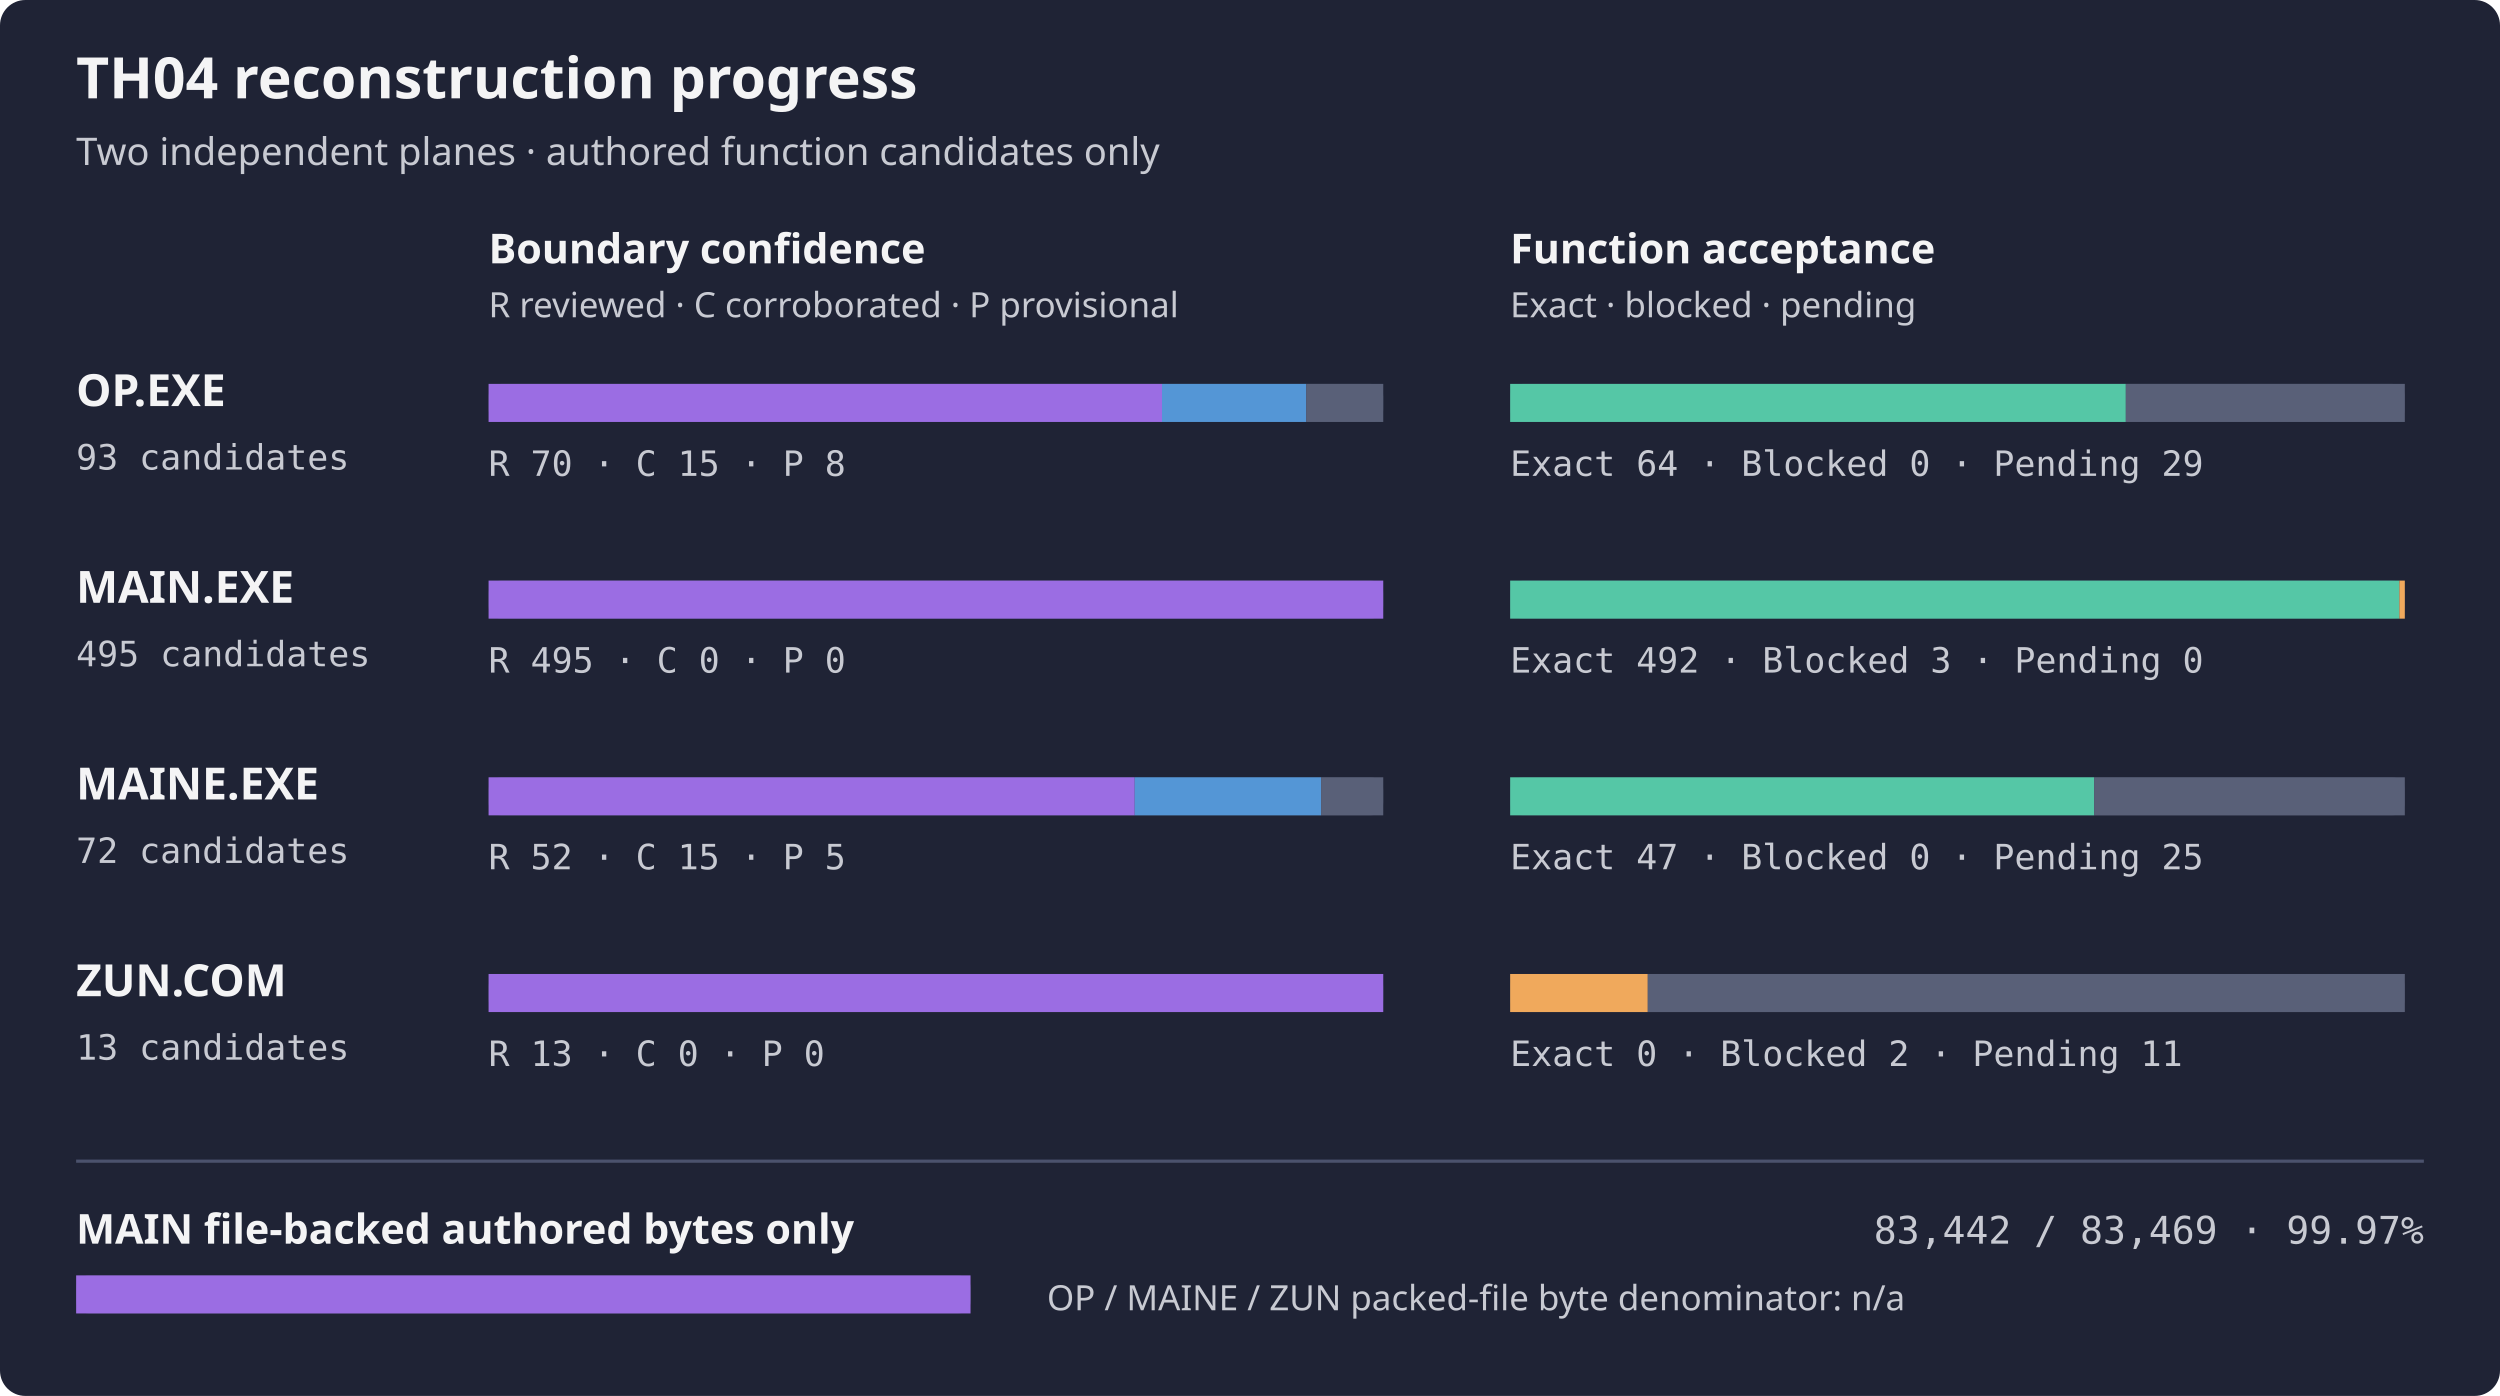
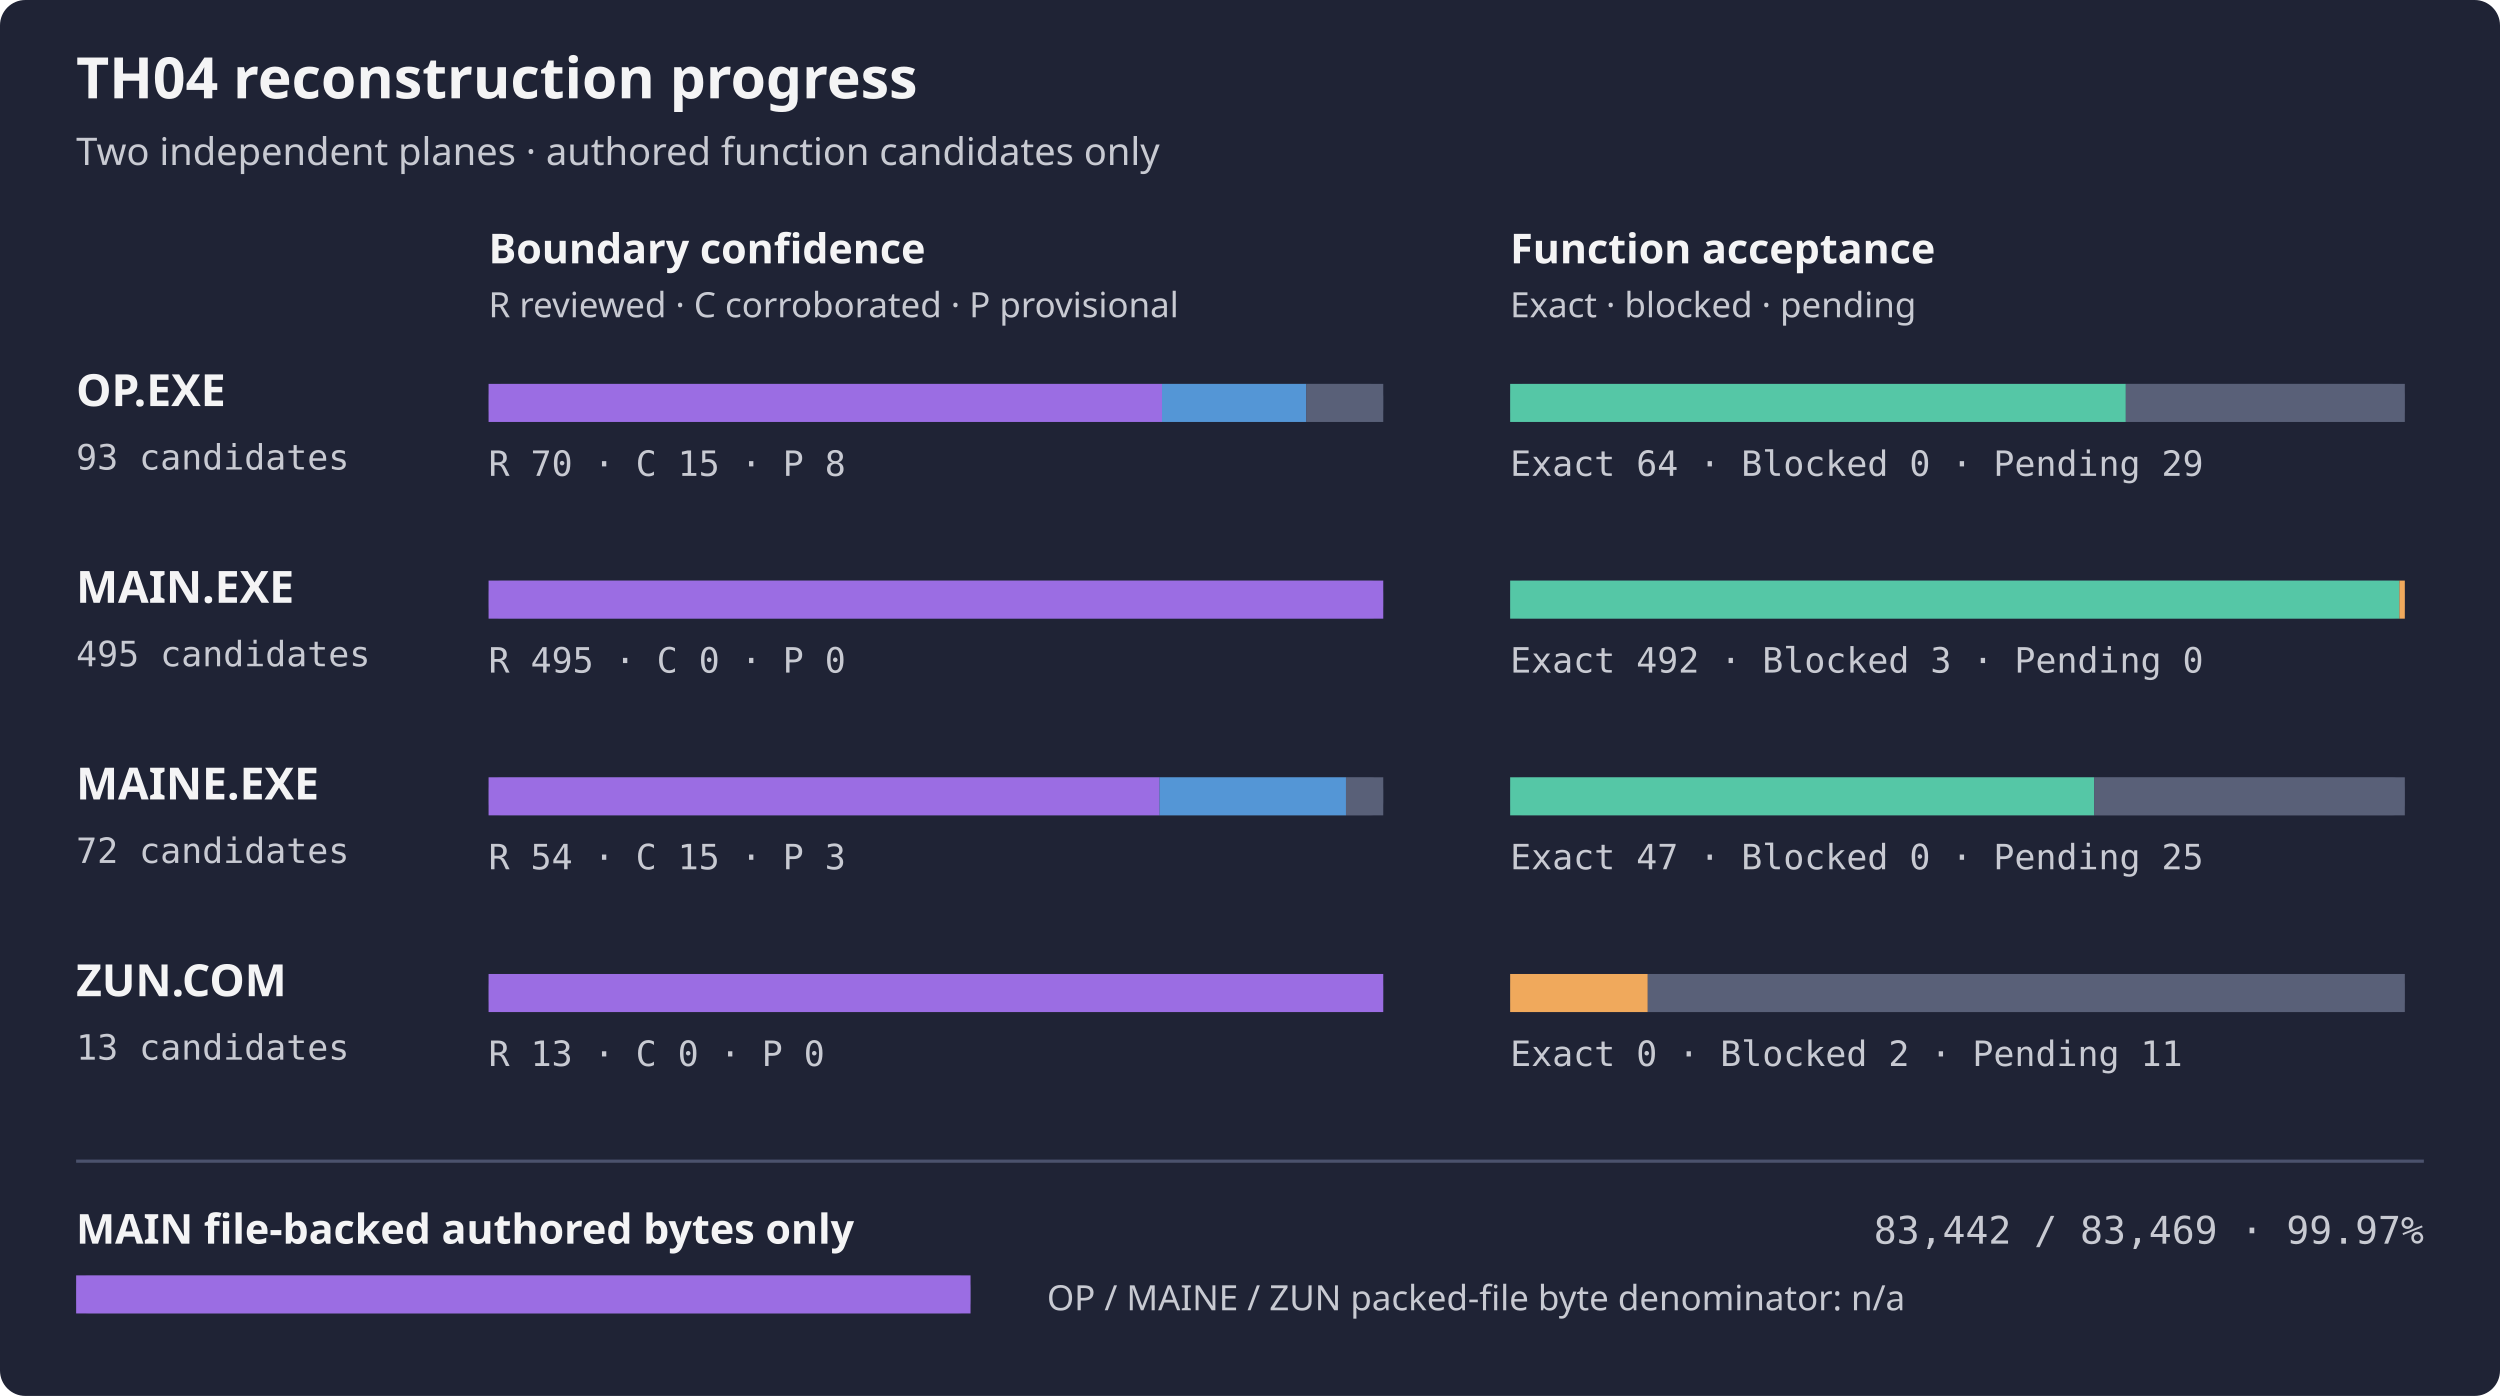
<svg xmlns="http://www.w3.org/2000/svg" width="788" height="440" role="img" aria-label="TH04 per-artifact reconstruction progress">
  <rect width="788" height="440" rx="8" fill="#1f2335" />
  <text x="24" y="31" fill="#f4f4f5" font-family="sans-serif" font-size="18" font-weight="600">TH04 reconstruction progress</text>
  <text x="24" y="52" fill="#c8cad2" font-family="sans-serif" font-size="12">Two independent planes · authored function candidates only</text>
  <text x="154" y="83" fill="#f4f4f5" font-family="sans-serif" font-size="13" font-weight="600">Boundary confidence</text>
  <text x="476" y="83" fill="#f4f4f5" font-family="sans-serif" font-size="13" font-weight="600">Function acceptance</text>
  <text x="154" y="100" fill="#c8cad2" font-family="sans-serif" font-size="11">R reviewed · C corroborated · P provisional</text>
  <text x="476" y="100" fill="#c8cad2" font-family="sans-serif" font-size="11">Exact · blocked · pending</text>
  <text x="24" y="128" fill="#f4f4f5" font-family="sans-serif" font-size="14" font-weight="600">OP.EXE</text>
  <text x="24" y="148" fill="#c8cad2" font-family="monospace" font-size="11">93 candidates</text>
  <rect x="154" y="121" width="282" height="12" rx="4" fill="#353b52" />
  <rect x="154.00" y="121" width="212.26" height="12" fill="#9b6de3" />
  <rect x="366.26" y="121" width="45.48" height="12" fill="#5496d6" />
  <rect x="411.74" y="121" width="24.26" height="12" fill="#596078" />
  <rect x="476" y="121" width="282" height="12" rx="4" fill="#353b52" />
  <rect x="476.00" y="121" width="194.06" height="12" fill="#55c7a6" />
  <rect x="670.06" y="121" width="87.94" height="12" fill="#596078" />
  <text x="154" y="150" fill="#c8cad2" font-family="monospace" font-size="11">R 70 · C 15 · P 8</text>
  <text x="476" y="150" fill="#c8cad2" font-family="monospace" font-size="11">Exact 64 · Blocked 0 · Pending 29</text>
  <text x="24" y="190" fill="#f4f4f5" font-family="sans-serif" font-size="14" font-weight="600">MAIN.EXE</text>
  <text x="24" y="210" fill="#c8cad2" font-family="monospace" font-size="11">495 candidates</text>
  <rect x="154" y="183" width="282" height="12" rx="4" fill="#353b52" />
  <rect x="154.00" y="183" width="282.00" height="12" fill="#9b6de3" />
  <rect x="476" y="183" width="282" height="12" rx="4" fill="#353b52" />
  <rect x="476.00" y="183" width="280.29" height="12" fill="#55c7a6" />
  <rect x="756.29" y="183" width="1.71" height="12" fill="#f0a95c" />
  <text x="154" y="212" fill="#c8cad2" font-family="monospace" font-size="11">R 495 · C 0 · P 0</text>
  <text x="476" y="212" fill="#c8cad2" font-family="monospace" font-size="11">Exact 492 · Blocked 3 · Pending 0</text>
  <text x="24" y="252" fill="#f4f4f5" font-family="sans-serif" font-size="14" font-weight="600">MAINE.EXE</text>
  <text x="24" y="272" fill="#c8cad2" font-family="monospace" font-size="11">72 candidates</text>
  <rect x="154" y="245" width="282" height="12" rx="4" fill="#353b52" />
-   <rect x="154.00" y="245" width="203.67" height="12" fill="#9b6de3" />
-   <rect x="357.67" y="245" width="58.75" height="12" fill="#5496d6" />
-   <rect x="416.42" y="245" width="19.58" height="12" fill="#596078" />
+   <rect x="154.00" y="245" width="211.50" height="12" fill="#9b6de3" />
+   <rect x="365.50" y="245" width="58.75" height="12" fill="#5496d6" />
+   <rect x="424.25" y="245" width="11.75" height="12" fill="#596078" />
  <rect x="476" y="245" width="282" height="12" rx="4" fill="#353b52" />
  <rect x="476.00" y="245" width="184.08" height="12" fill="#55c7a6" />
  <rect x="660.08" y="245" width="97.92" height="12" fill="#596078" />
-   <text x="154" y="274" fill="#c8cad2" font-family="monospace" font-size="11">R 52 · C 15 · P 5</text>
+   <text x="154" y="274" fill="#c8cad2" font-family="monospace" font-size="11">R 54 · C 15 · P 3</text>
  <text x="476" y="274" fill="#c8cad2" font-family="monospace" font-size="11">Exact 47 · Blocked 0 · Pending 25</text>
  <text x="24" y="314" fill="#f4f4f5" font-family="sans-serif" font-size="14" font-weight="600">ZUN.COM</text>
  <text x="24" y="334" fill="#c8cad2" font-family="monospace" font-size="11">13 candidates</text>
  <rect x="154" y="307" width="282" height="12" rx="4" fill="#353b52" />
  <rect x="154.00" y="307" width="282.00" height="12" fill="#9b6de3" />
  <rect x="476" y="307" width="282" height="12" rx="4" fill="#353b52" />
  <rect x="476.00" y="307" width="43.38" height="12" fill="#f0a95c" />
  <rect x="519.38" y="307" width="238.62" height="12" fill="#596078" />
  <text x="154" y="336" fill="#c8cad2" font-family="monospace" font-size="11">R 13 · C 0 · P 0</text>
  <text x="476" y="336" fill="#c8cad2" font-family="monospace" font-size="11">Exact 0 · Blocked 2 · Pending 11</text>
  <path d="M24 366 H764" stroke="#4b526d" />
  <text x="24" y="392" fill="#f4f4f5" font-family="sans-serif" font-size="13" font-weight="600">MAIN file-backed authored bytes only</text>
  <text x="764" y="392" fill="#c8cad2" text-anchor="end" font-family="monospace" font-size="12">83,442 / 83,469 · 99.97%</text>
  <rect x="24" y="402" width="282" height="12" rx="4" fill="#353b52" />
  <rect x="24" y="402" width="281.91" height="12" fill="#9b6de3" />
  <text x="330" y="413" fill="#c8cad2" font-family="sans-serif" font-size="11">OP / MAINE / ZUN packed-file byte denominator: n/a</text>
</svg>
